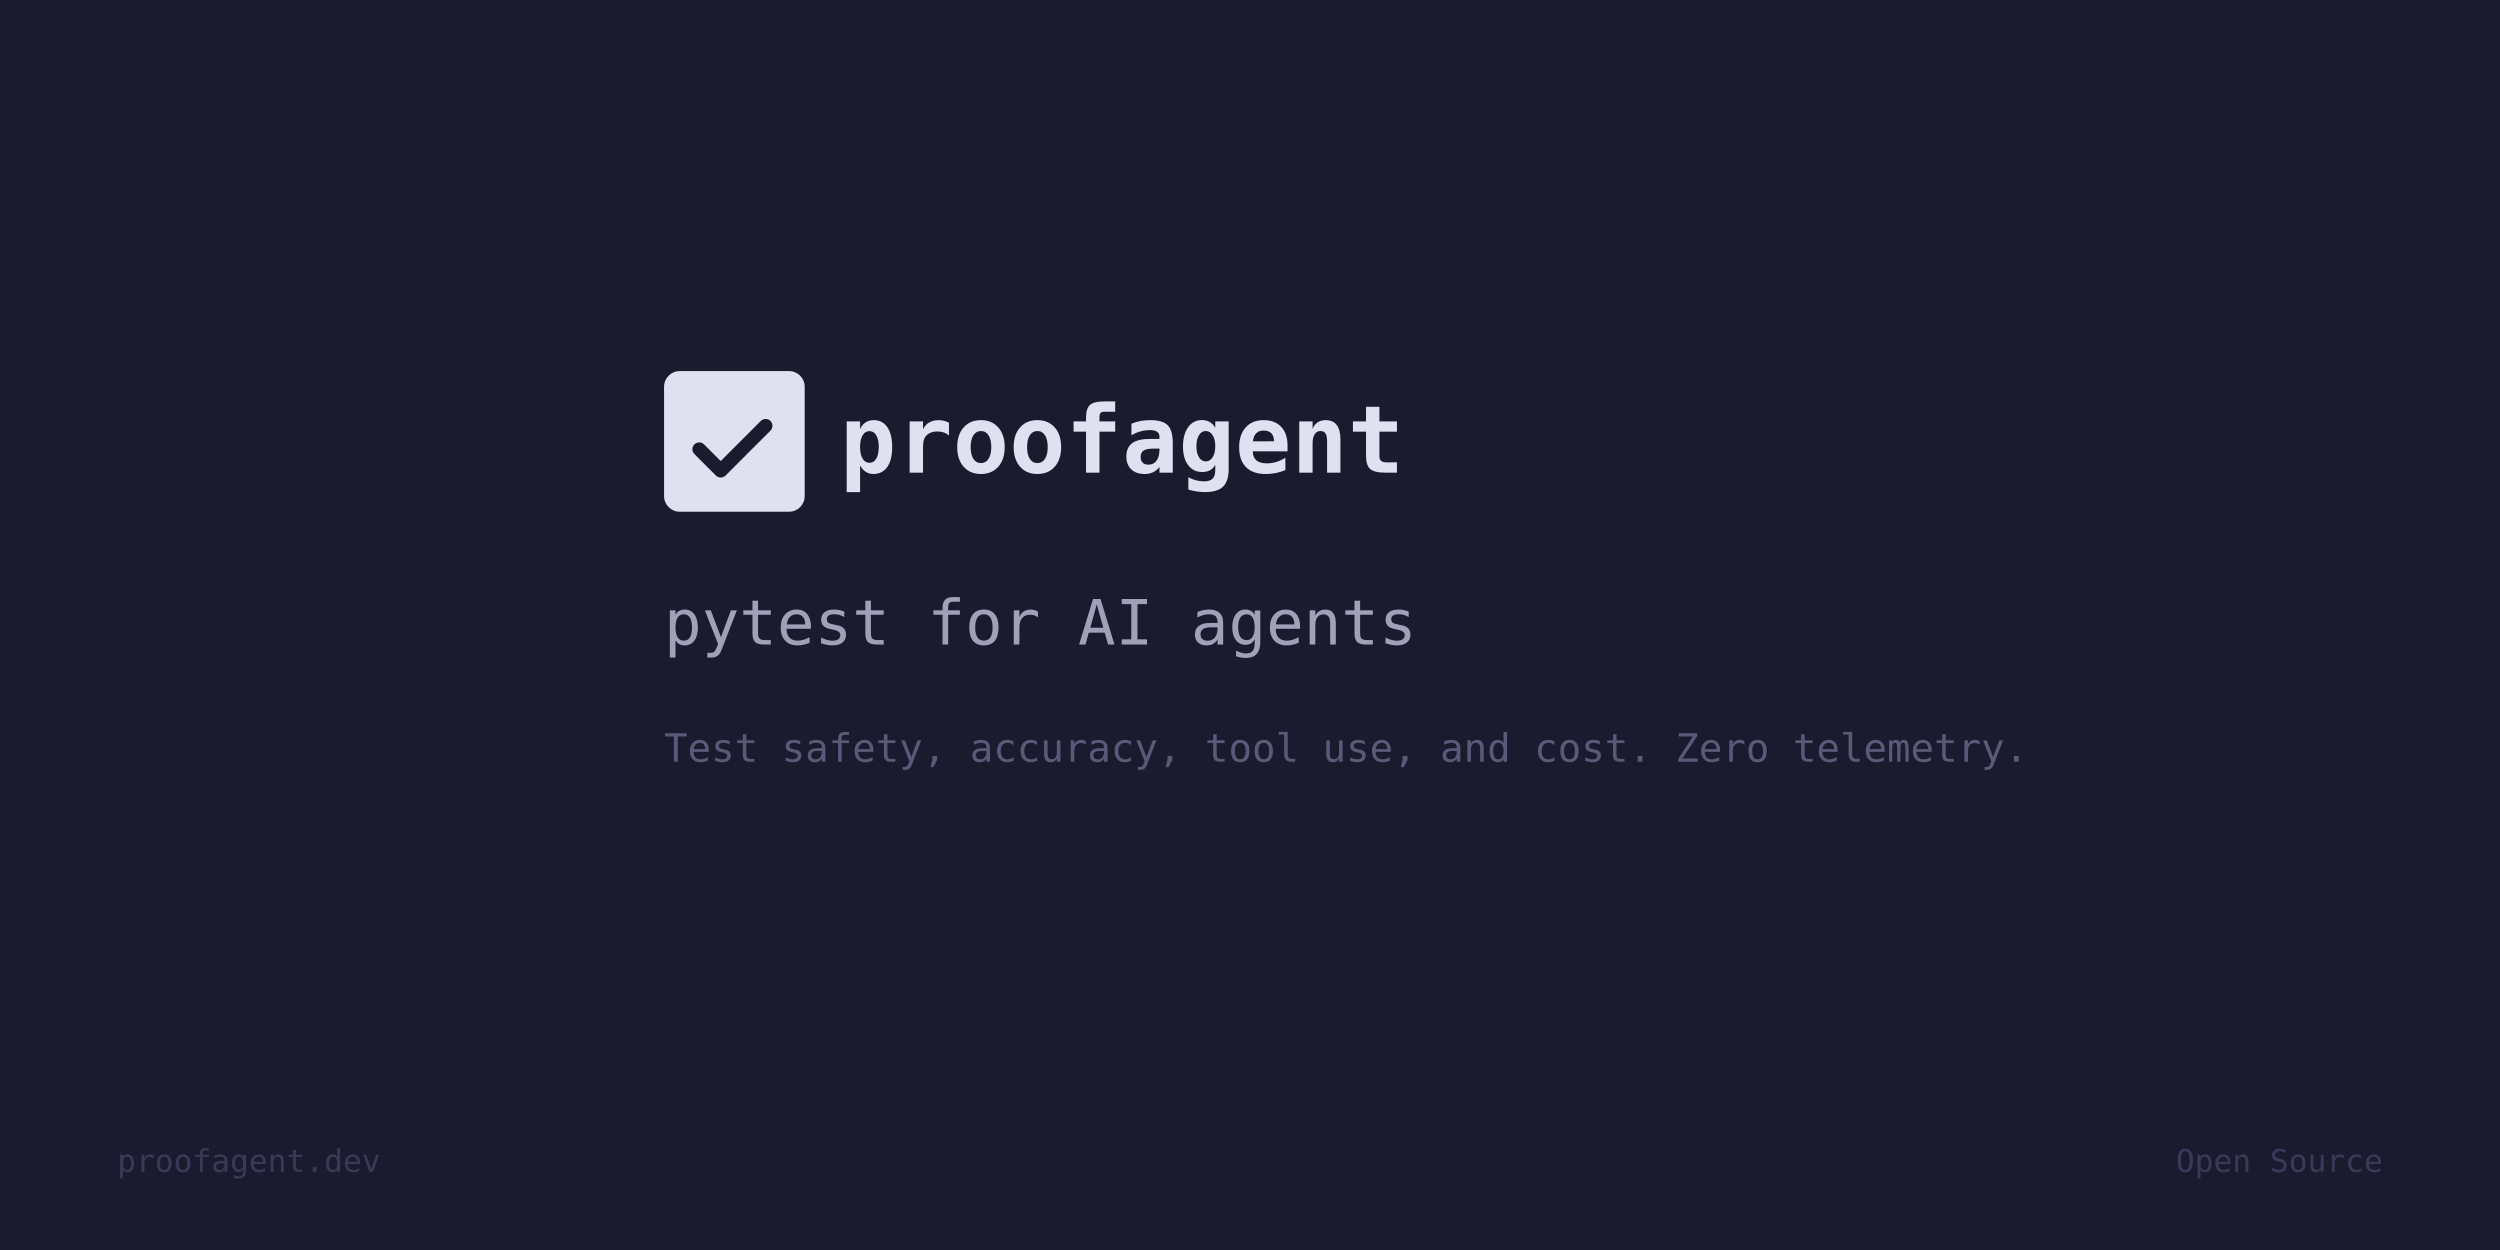
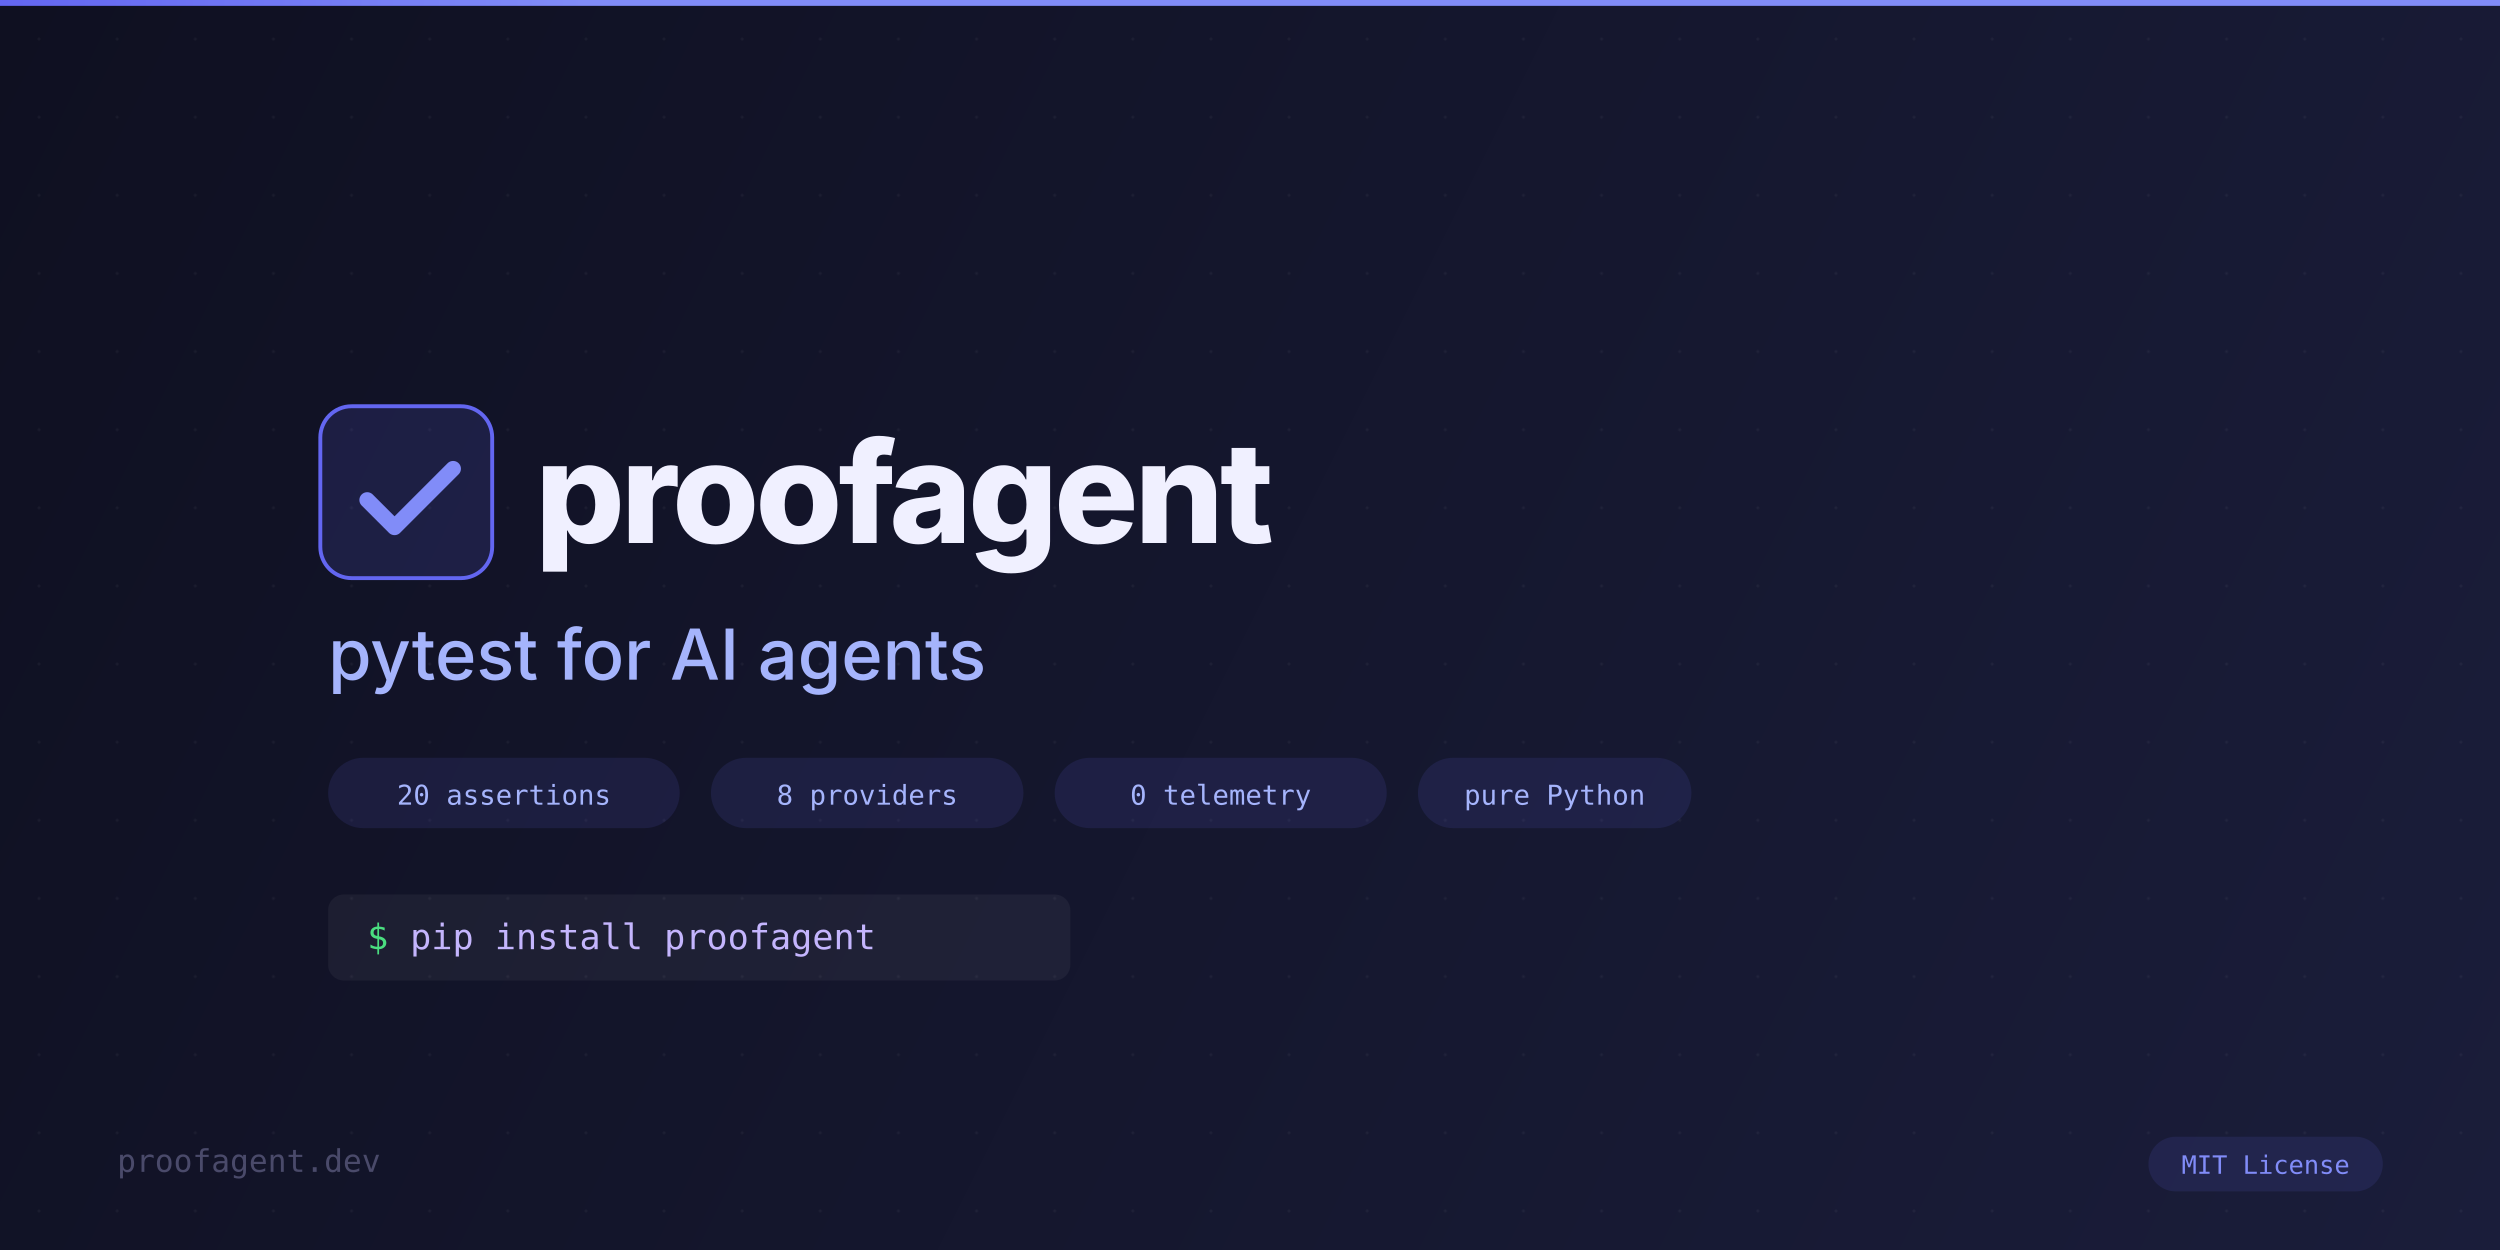
<svg xmlns="http://www.w3.org/2000/svg" viewBox="0 0 1280 640" fill="none">
-   <rect width="1280" height="640" fill="#1a1b2e" />
-   <rect x="340" y="190" width="72" height="72" rx="8" fill="#e0e0f0" />
-   <path d="M358 230 L369 241 L392 218" stroke="#1a1b2e" stroke-width="7" stroke-linecap="round" stroke-linejoin="round" fill="none" />
-   <text x="430" y="242" font-family="'IBM Plex Mono', ui-monospace, 'SF Mono', 'Cascadia Mono', 'Consolas', monospace" font-size="48" font-weight="700" fill="#e0e0f0">proofagent</text>
-   <text x="340" y="330" font-family="'IBM Plex Mono', ui-monospace, 'SF Mono', 'Cascadia Mono', 'Consolas', monospace" font-size="32" font-weight="400" fill="#a0a0b8">pytest for AI agents</text>
-   <text x="340" y="390" font-family="'IBM Plex Mono', ui-monospace, 'SF Mono', 'Cascadia Mono', 'Consolas', monospace" font-size="20" font-weight="400" fill="#5a5a78">Test safety, accuracy, tool use, and cost. Zero telemetry.</text>
-   <text x="60" y="600" font-family="'IBM Plex Mono', ui-monospace, 'SF Mono', 'Cascadia Mono', 'Consolas', monospace" font-size="16" fill="#3a3a58">proofagent.dev</text>
-   <text x="1220" y="600" font-family="'IBM Plex Mono', ui-monospace, 'SF Mono', 'Cascadia Mono', 'Consolas', monospace" font-size="16" fill="#3a3a58" text-anchor="end">Open Source</text>
+   <defs>
+     <linearGradient id="bg" x1="0" y1="0" x2="1280" y2="640" gradientUnits="userSpaceOnUse">
+       <stop offset="0%" stop-color="#0f1021" />
+       <stop offset="100%" stop-color="#1a1d3a" />
+     </linearGradient>
+     <linearGradient id="accent" x1="0" y1="0" x2="300" y2="0" gradientUnits="userSpaceOnUse">
+       <stop offset="0%" stop-color="#6366f1" />
+       <stop offset="100%" stop-color="#818cf8" />
+     </linearGradient>
+   </defs>
+   <rect width="1280" height="640" fill="url(#bg)" />
+   <pattern id="dots" x="0" y="0" width="40" height="40" patternUnits="userSpaceOnUse">
+     <circle cx="20" cy="20" r="0.8" fill="#ffffff" opacity="0.04" />
+   </pattern>
+   <rect width="1280" height="640" fill="url(#dots)" />
+   <rect x="0" y="0" width="1280" height="3" fill="url(#accent)" />
+   <rect x="164" y="208" width="88" height="88" rx="16" fill="#6366f1" opacity="0.15" />
+   <rect x="164" y="208" width="88" height="88" rx="16" fill="none" stroke="#6366f1" stroke-width="2" />
+   <path d="M188 256 L202 270 L232 240" stroke="#818cf8" stroke-width="8" stroke-linecap="round" stroke-linejoin="round" fill="none" />
+   <text x="274" y="278" font-family="'SF Pro Display', 'Inter', -apple-system, 'Helvetica Neue', sans-serif" font-size="72" font-weight="800" fill="#f0f0ff" letter-spacing="-2">proofagent</text>
+   <text x="168" y="348" font-family="'SF Pro Display', 'Inter', -apple-system, 'Helvetica Neue', sans-serif" font-size="36" font-weight="500" fill="#a5b4fc">pytest for AI agents</text>
+   <rect x="168" y="388" width="180" height="36" rx="18" fill="#6366f1" opacity="0.12" />
+   <text x="258" y="412" font-family="'SF Mono', 'IBM Plex Mono', monospace" font-size="14" font-weight="500" fill="#a5b4fc" text-anchor="middle">20 assertions</text>
+   <rect x="364" y="388" width="160" height="36" rx="18" fill="#6366f1" opacity="0.12" />
+   <text x="444" y="412" font-family="'SF Mono', 'IBM Plex Mono', monospace" font-size="14" font-weight="500" fill="#a5b4fc" text-anchor="middle">8 providers</text>
+   <rect x="540" y="388" width="170" height="36" rx="18" fill="#6366f1" opacity="0.12" />
+   <text x="625" y="412" font-family="'SF Mono', 'IBM Plex Mono', monospace" font-size="14" font-weight="500" fill="#a5b4fc" text-anchor="middle">0 telemetry</text>
+   <rect x="726" y="388" width="140" height="36" rx="18" fill="#6366f1" opacity="0.12" />
+   <text x="796" y="412" font-family="'SF Mono', 'IBM Plex Mono', monospace" font-size="14" font-weight="500" fill="#a5b4fc" text-anchor="middle">pure Python</text>
+   <rect x="168" y="458" width="380" height="44" rx="8" fill="#ffffff" opacity="0.05" />
+   <text x="188" y="486" font-family="'SF Mono', 'IBM Plex Mono', monospace" font-size="18" fill="#4ade80">$</text>
+   <text x="210" y="486" font-family="'SF Mono', 'IBM Plex Mono', monospace" font-size="18" fill="#c4b5fd">pip install proofagent</text>
+   <text x="60" y="600" font-family="'SF Mono', 'IBM Plex Mono', monospace" font-size="16" fill="#4a4a6a">proofagent.dev</text>
+   <rect x="1100" y="582" width="120" height="28" rx="14" fill="#6366f1" opacity="0.12" />
+   <text x="1160" y="601" font-family="'SF Mono', 'IBM Plex Mono', monospace" font-size="13" fill="#818cf8" text-anchor="middle">MIT License</text>
</svg>
